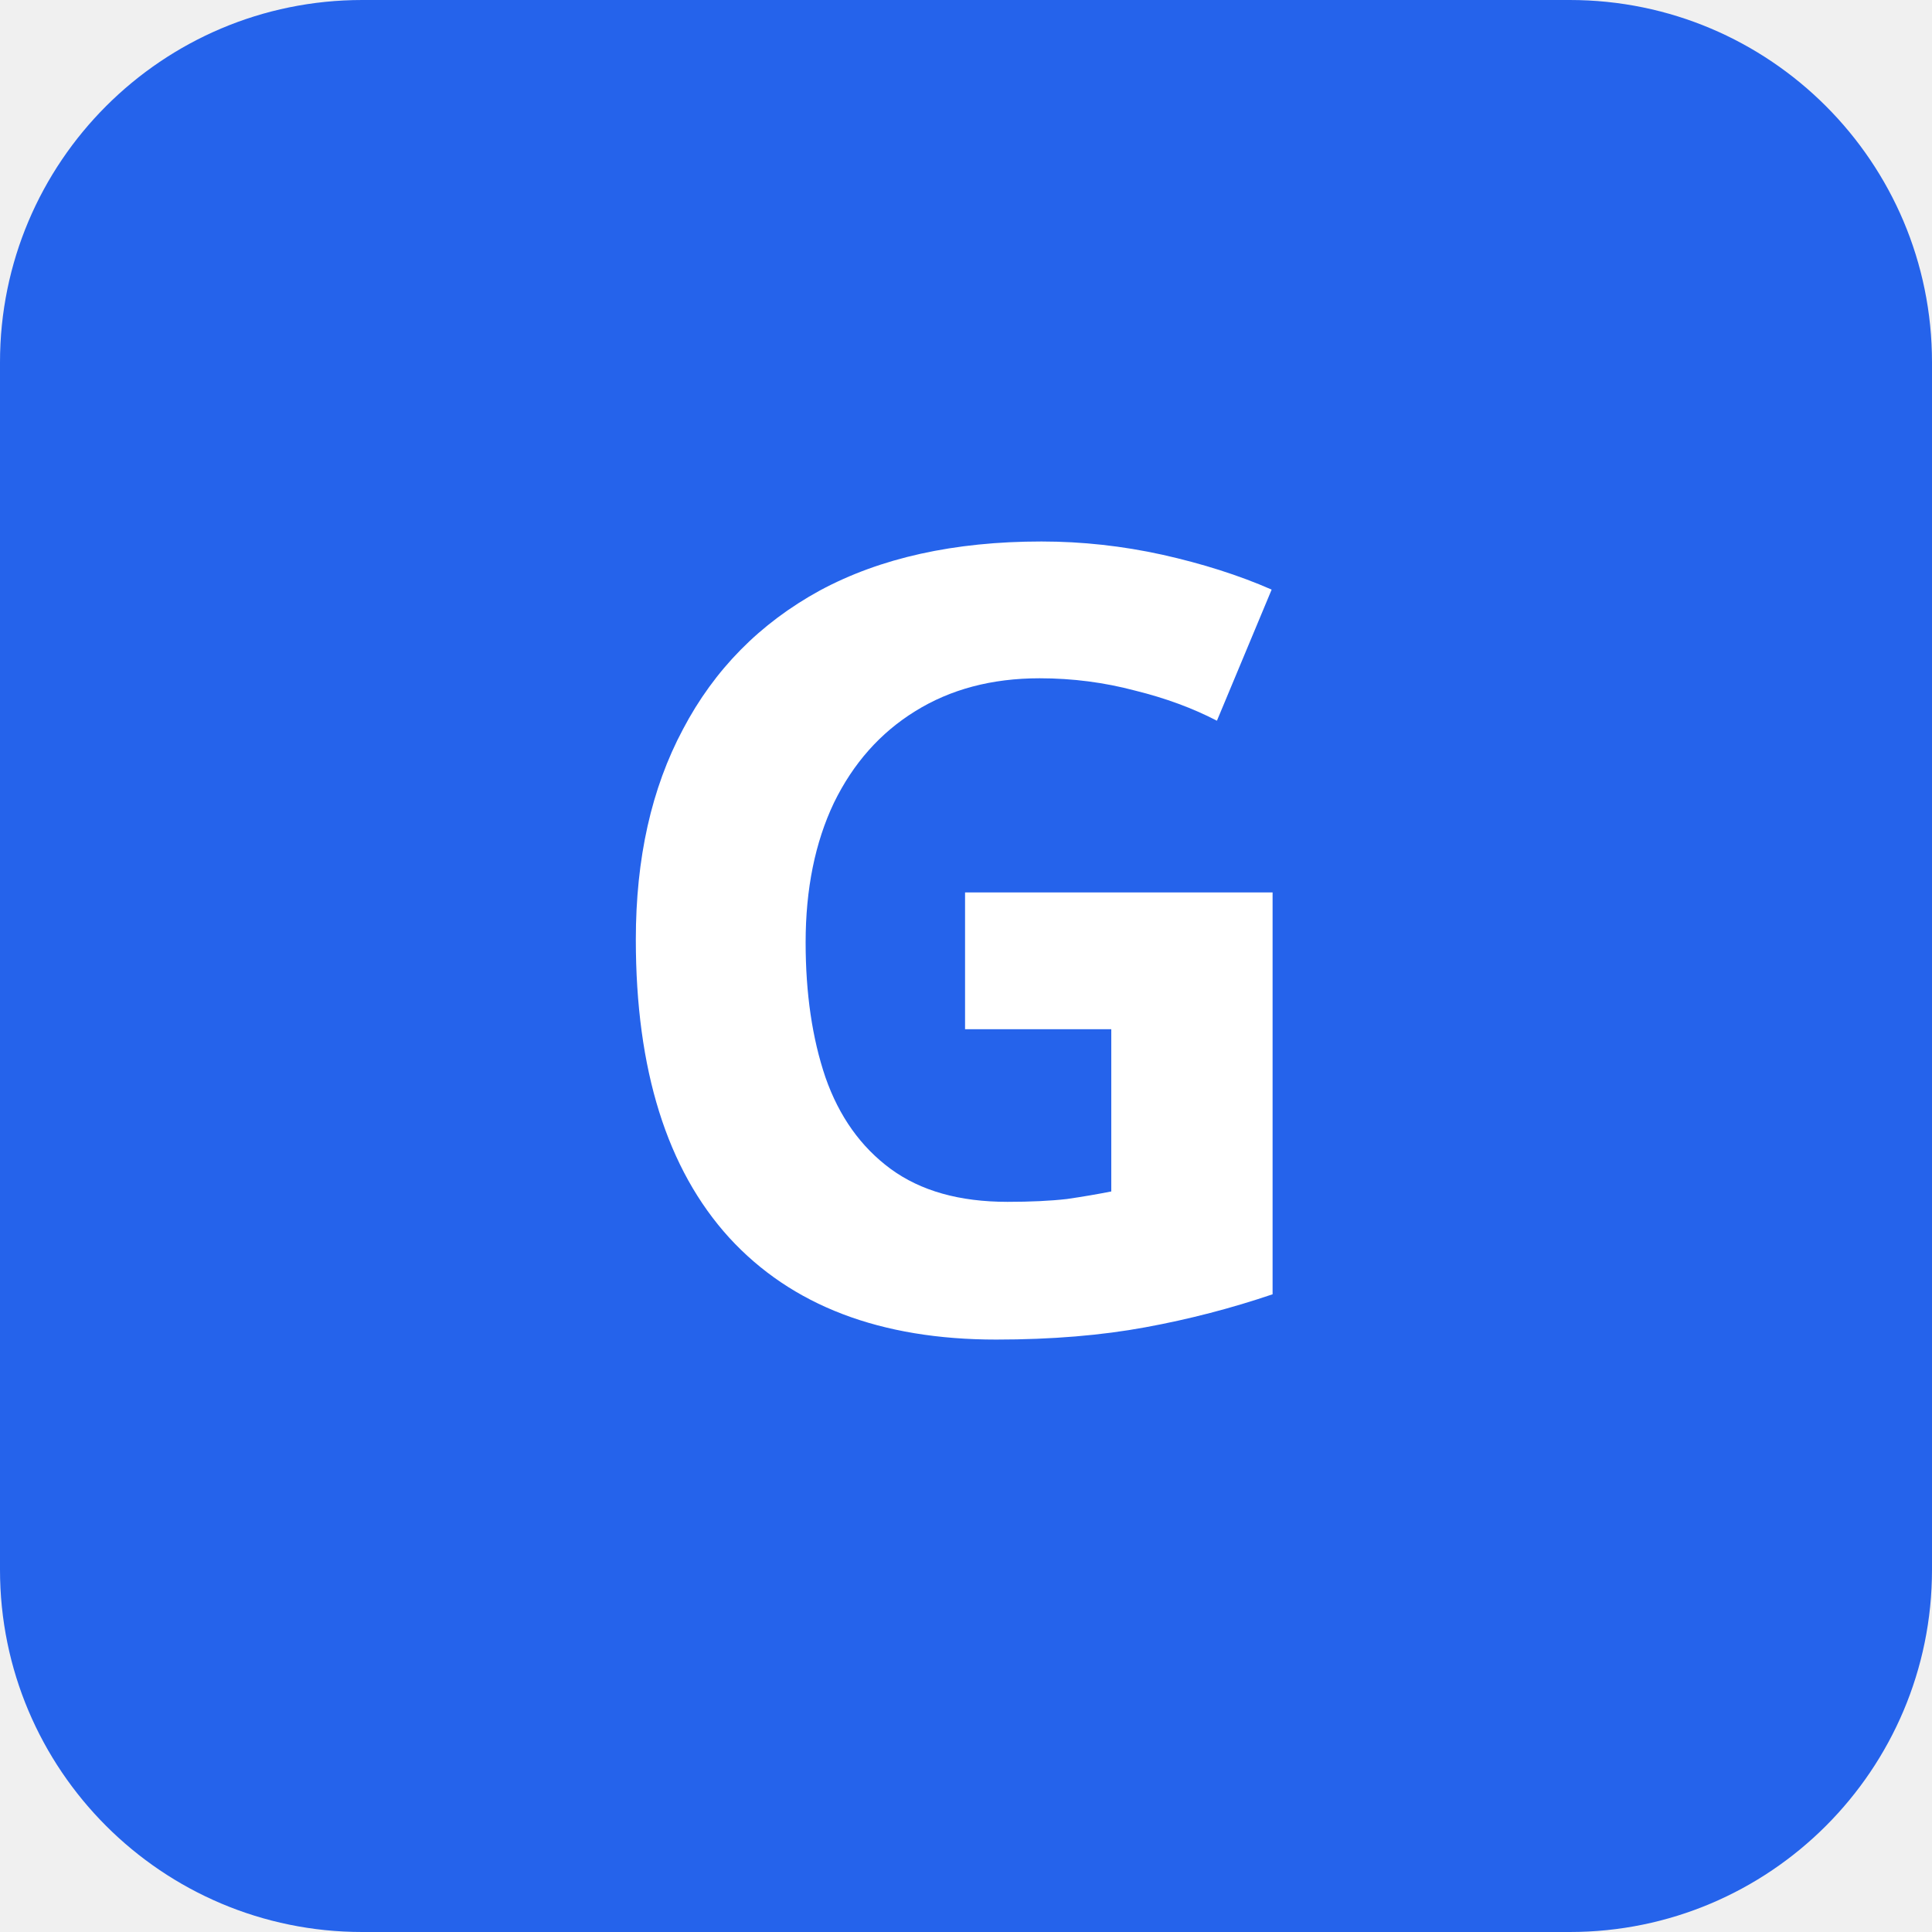
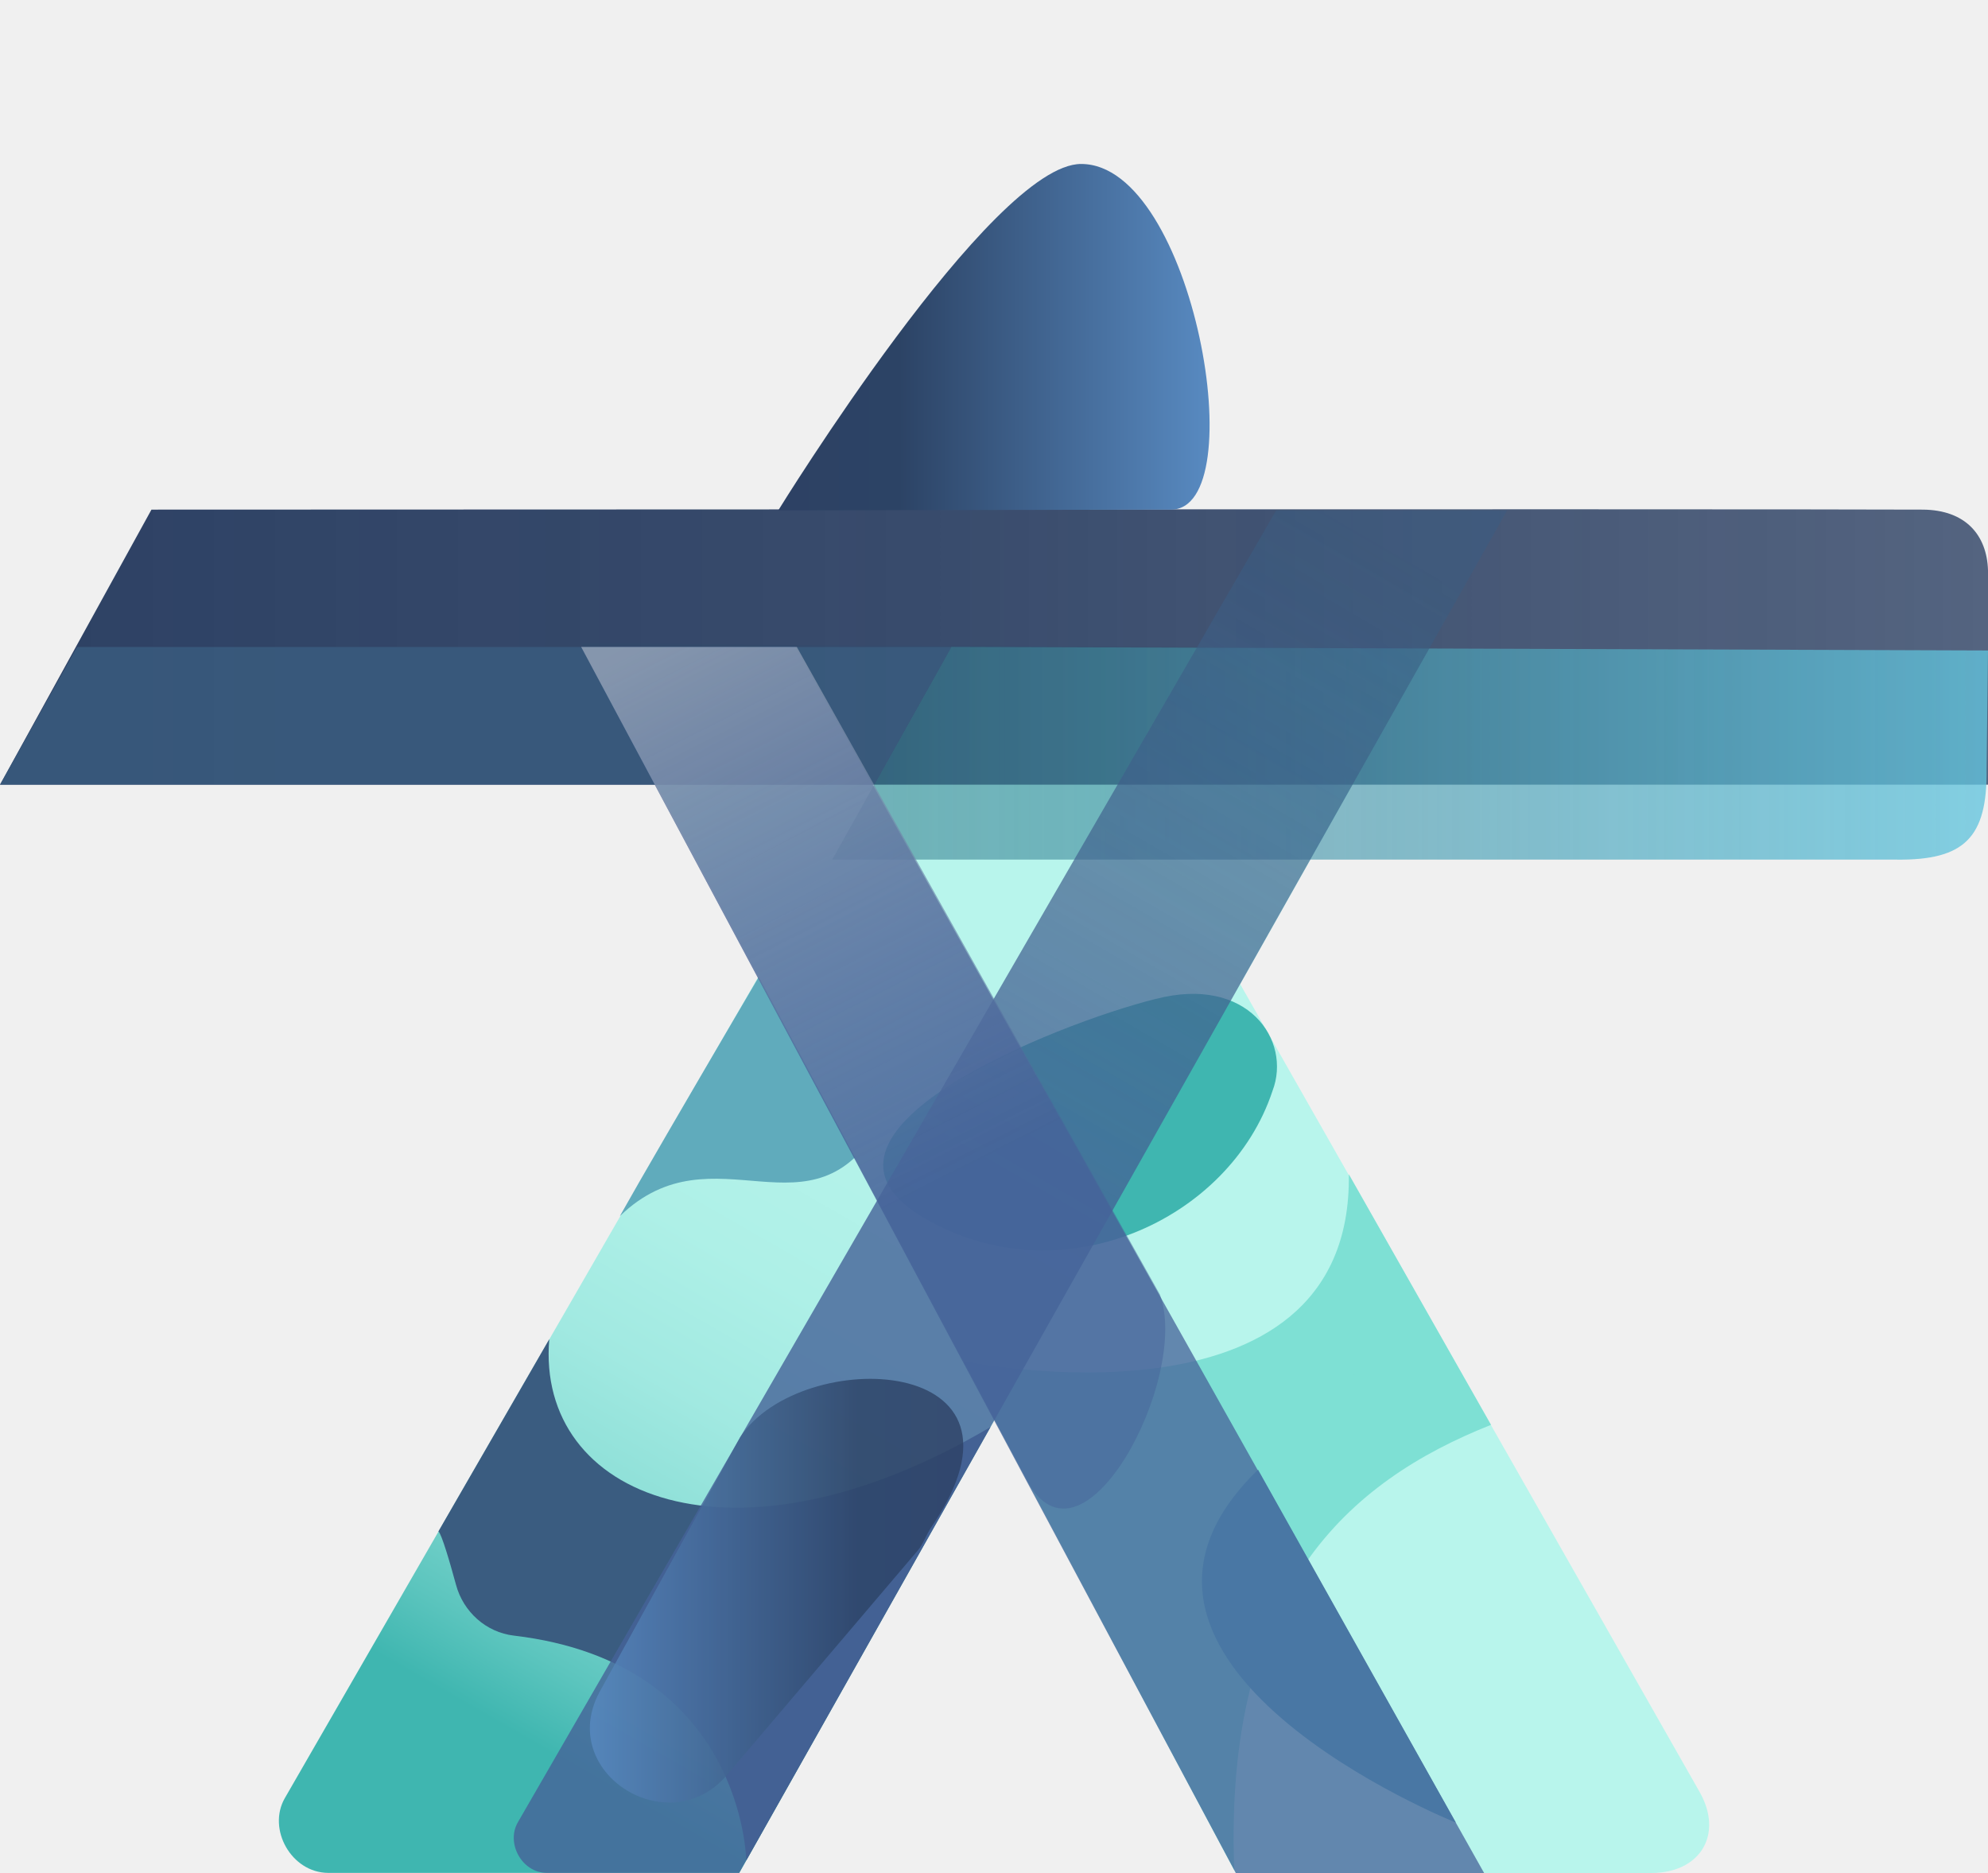
- <svg xmlns="http://www.w3.org/2000/svg" viewBox="0 0 32 32" fill="none">
-   <rect width="32" height="32" rx="6" fill="#2563eb" />
-   <text x="16" y="22" text-anchor="middle" font-family="system-ui" font-weight="bold" font-size="18" fill="white">G</text>
+ <svg xmlns="http://www.w3.org/2000/svg" xmlns:xlink="http://www.w3.org/1999/xlink" id="uuid-e2e4f56e-6766-4eaf-8ba1-80c056213369" width="183.1" height="172.48" viewBox="0 0 183.1 172.48">
+   <defs>
+     <linearGradient id="uuid-526bfbac-cffb-4a71-b92d-c02fefae5080" x1="51.31" y1="161.8" x2="102.32" y2="73.02" gradientUnits="userSpaceOnUse">
+       <stop offset="0" stop-color="#3fb6b0" />
+       <stop offset=".07" stop-color="#5cc5be" />
+       <stop offset=".15" stop-color="#78d3cc" />
+       <stop offset=".24" stop-color="#8fe0d8" />
+       <stop offset=".34" stop-color="#a1e9e1" />
+       <stop offset=".47" stop-color="#aef0e7" />
+       <stop offset=".63" stop-color="#b5f3ea" />
+       <stop offset="1" stop-color="#b8f5ec" />
+     </linearGradient>
+     <linearGradient id="uuid-1b1e62d8-3f5c-498e-8428-628e5706abf6" x1="0" y1="59.58" x2="183.1" y2="59.58" gradientUnits="userSpaceOnUse">
+       <stop offset="0" stop-color="#2d4164" />
+       <stop offset=".47" stop-color="#2d4164" stop-opacity=".94" />
+       <stop offset="1" stop-color="#2d4164" stop-opacity=".8" />
+     </linearGradient>
+     <linearGradient id="uuid-b44d9113-c74c-48d0-8db3-7071ba63ee91" x1="71.68" y1="31.06" x2="111.41" y2="31.06" gradientUnits="userSpaceOnUse">
+       <stop offset="0" stop-color="#2d4164" />
+       <stop offset=".28" stop-color="#2c4365" />
+       <stop offset="1" stop-color="#588ac1" />
+     </linearGradient>
+     <linearGradient id="uuid-ef83f354-a6ba-455c-a262-42ad1af8aab0" x1="76.66" y1="69.37" x2="183.1" y2="69.37" gradientUnits="userSpaceOnUse">
+       <stop offset="0" stop-color="#34798a" stop-opacity=".7" />
+       <stop offset="1" stop-color="#62c4dd" />
+     </linearGradient>
+     <linearGradient id="uuid-9c4f3d11-41f0-40bc-8383-a054e148eefb" x1="81.4" y1="129.46" x2="127.22" y2="50.28" gradientUnits="userSpaceOnUse">
+       <stop offset=".2" stop-color="#456399" />
+       <stop offset="1" stop-color="#3a5c80" stop-opacity=".7" />
+     </linearGradient>
+     <linearGradient id="uuid-75c138e5-3eb7-4084-88c8-ea7b28bec669" x1="88.72" y1="146.48" x2="54.34" y2="146.48" xlink:href="#uuid-b44d9113-c74c-48d0-8db3-7071ba63ee91" />
+     <linearGradient id="uuid-648153de-b6a2-4cdb-bf68-e5b0950e981e" x1="86.16" y1="99.24" x2="47.06" y2="25.85" gradientUnits="userSpaceOnUse">
+       <stop offset=".2" stop-color="#456399" />
+       <stop offset="1" stop-color="#3a5c80" stop-opacity=".7" />
+     </linearGradient>
+     <linearGradient id="uuid-e1874ccf-ad77-48dc-8e9c-b19bc34aaaf5" x1="89.58" y1="107.94" x2="63.88" y2="57.26" gradientUnits="userSpaceOnUse">
+       <stop offset="0" stop-color="#456399" stop-opacity=".5" />
+       <stop offset="1" stop-color="#97a4b7" stop-opacity=".8" />
+     </linearGradient>
+   </defs>
+   <path d="m87.41,59.48l-61.18,106.11c-1.63,2.85.6,6.85,3.98,6.88h37.88l63.56-112.75-44.23-.25Z" style="fill:url(#uuid-526bfbac-cffb-4a71-b92d-c02fefae5080); stroke-width:0px;" />
+   <path d="m40.39,141.03c.29.28,1.01,2.7,1.61,4.91.67,2.49,2.77,4.38,5.33,4.68,21.2,2.5,21.4,20.71,21.4,20.71l22.5-39.92c-23.71,14.02-41.88,6.43-40.64-8.09-2.71,4.71-7.5,12.99-10.21,17.7Z" style="fill:#3a5c80; stroke-width:0px;" />
+   <path d="m75.5,80.4s-14.96,25.41-18.41,31.59c8.71-8.42,17.69,2.79,24.11-8.66,8.13-14.5-5.7-22.93-5.7-22.93Z" style="fill:#60abbc; stroke-width:0px;" />
+   <path d="m113.82,172.48h38.28c4.52-.01,6.66-3.57,4.43-7.48-6.55-11.51-59.96-105.41-59.96-105.41l-43.04-.37,60.29,113.27Z" style="fill:#b8f5ec; stroke-width:0px;" />
+   <path d="m106.47,91.98c-9.24,2.3-34.69,12.42-21.32,20.21,12.57,7.31,28.11.2,32.05-11.73,1.79-4.66-2.29-10.67-10.74-8.47Z" style="fill:#3fb6b0; stroke-width:0px;" />
+   <path d="m137.32,131.2l-13.09-23.07c.37,24.63-35.5,17.21-35.5,17.21l24.95,46.87c-1-25.77,10.54-35.8,23.65-41Z" style="fill:#7ee0d4; stroke-width:0px;" />
+   <path d="m57.35,132.11s0-.01.01-.02c0,0,0,0,0,0" style="fill:#3a5c80; stroke-width:0px;" />
+   <path d="m183.1,52.52c-.1-3.25-2.07-5.56-6-5.59-13.09-.07-163.15,0-163.15,0L0,72.26h183.1v-19.75Z" style="fill:url(#uuid-1b1e62d8-3f5c-498e-8428-628e5706abf6); stroke-width:0px;" />
+   <path d="m71.68,47s19.67-31.93,27.9-31.9c10.36,0,15.93,31.9,8.24,31.83l-36.15.07Z" style="fill:url(#uuid-b44d9113-c74c-48d0-8db3-7071ba63ee91); stroke-width:0px;" />
+   <path d="m183.1,59.91l-.13,10.94c.07,6.28-2.04,8.39-8.33,8.31h-97.99l10.97-19.59,95.47.33Z" style="fill:url(#uuid-ef83f354-a6ba-455c-a262-42ad1af8aab0); opacity:.78; stroke-width:0px;" />
+   <polygon points="7.1 59.58 0 72.26 80.52 72.26 87.63 59.58 7.1 59.58" style="fill:#3a5c80; opacity:.8; stroke-width:0px;" />
+   <path d="m117.54,47s-65.24,112.78-69.85,120.82c-1.1,1.92.38,4.63,2.65,4.65.71,0,17.74,0,17.74,0l70.73-125.47h-21.27Z" style="fill:url(#uuid-9c4f3d11-41f0-40bc-8383-a054e148eefb); opacity:.8; stroke-width:0px;" />
+   <path d="m84.52,142.79c.55-.64.79-1.48,1.27-2.18,10.98-16.02-12.03-16.74-17.61-8.28l-12.79,23.17c-.14.24-.26.48-.38.72-3.39,7.29,6.71,13.38,11.92,7.26l17.59-20.69Z" style="fill:url(#uuid-75c138e5-3eb7-4084-88c8-ea7b28bec669); opacity:.8; stroke-width:0px;" />
+   <path d="m124.71,126.57s0-.01-.01-.02c0,0,0,0,0,0,0,0,0,.02,0,.02Z" style="fill:#2e4365; stroke-width:0px;" />
+   <polygon points="136.69 172.48 113.82 172.48 53.53 59.58 73.24 59.58 136.69 172.48" style="fill:url(#uuid-648153de-b6a2-4cdb-bf68-e5b0950e981e); opacity:.75; stroke-width:0px;" />
+   <path d="m73.39,59.58l33.44,59.63c2.82,7.65-7.17,26.67-12.28,17.06L53.53,59.58h19.86Z" style="fill:url(#uuid-e1874ccf-ad77-48dc-8e9c-b19bc34aaaf5); stroke-width:0px;" />
+   <path d="m115.87,135.34l18.22,32.5s-36.61-14.66-18.22-32.5Z" style="fill:#4977a4; stroke-width:0px;" />
</svg>
